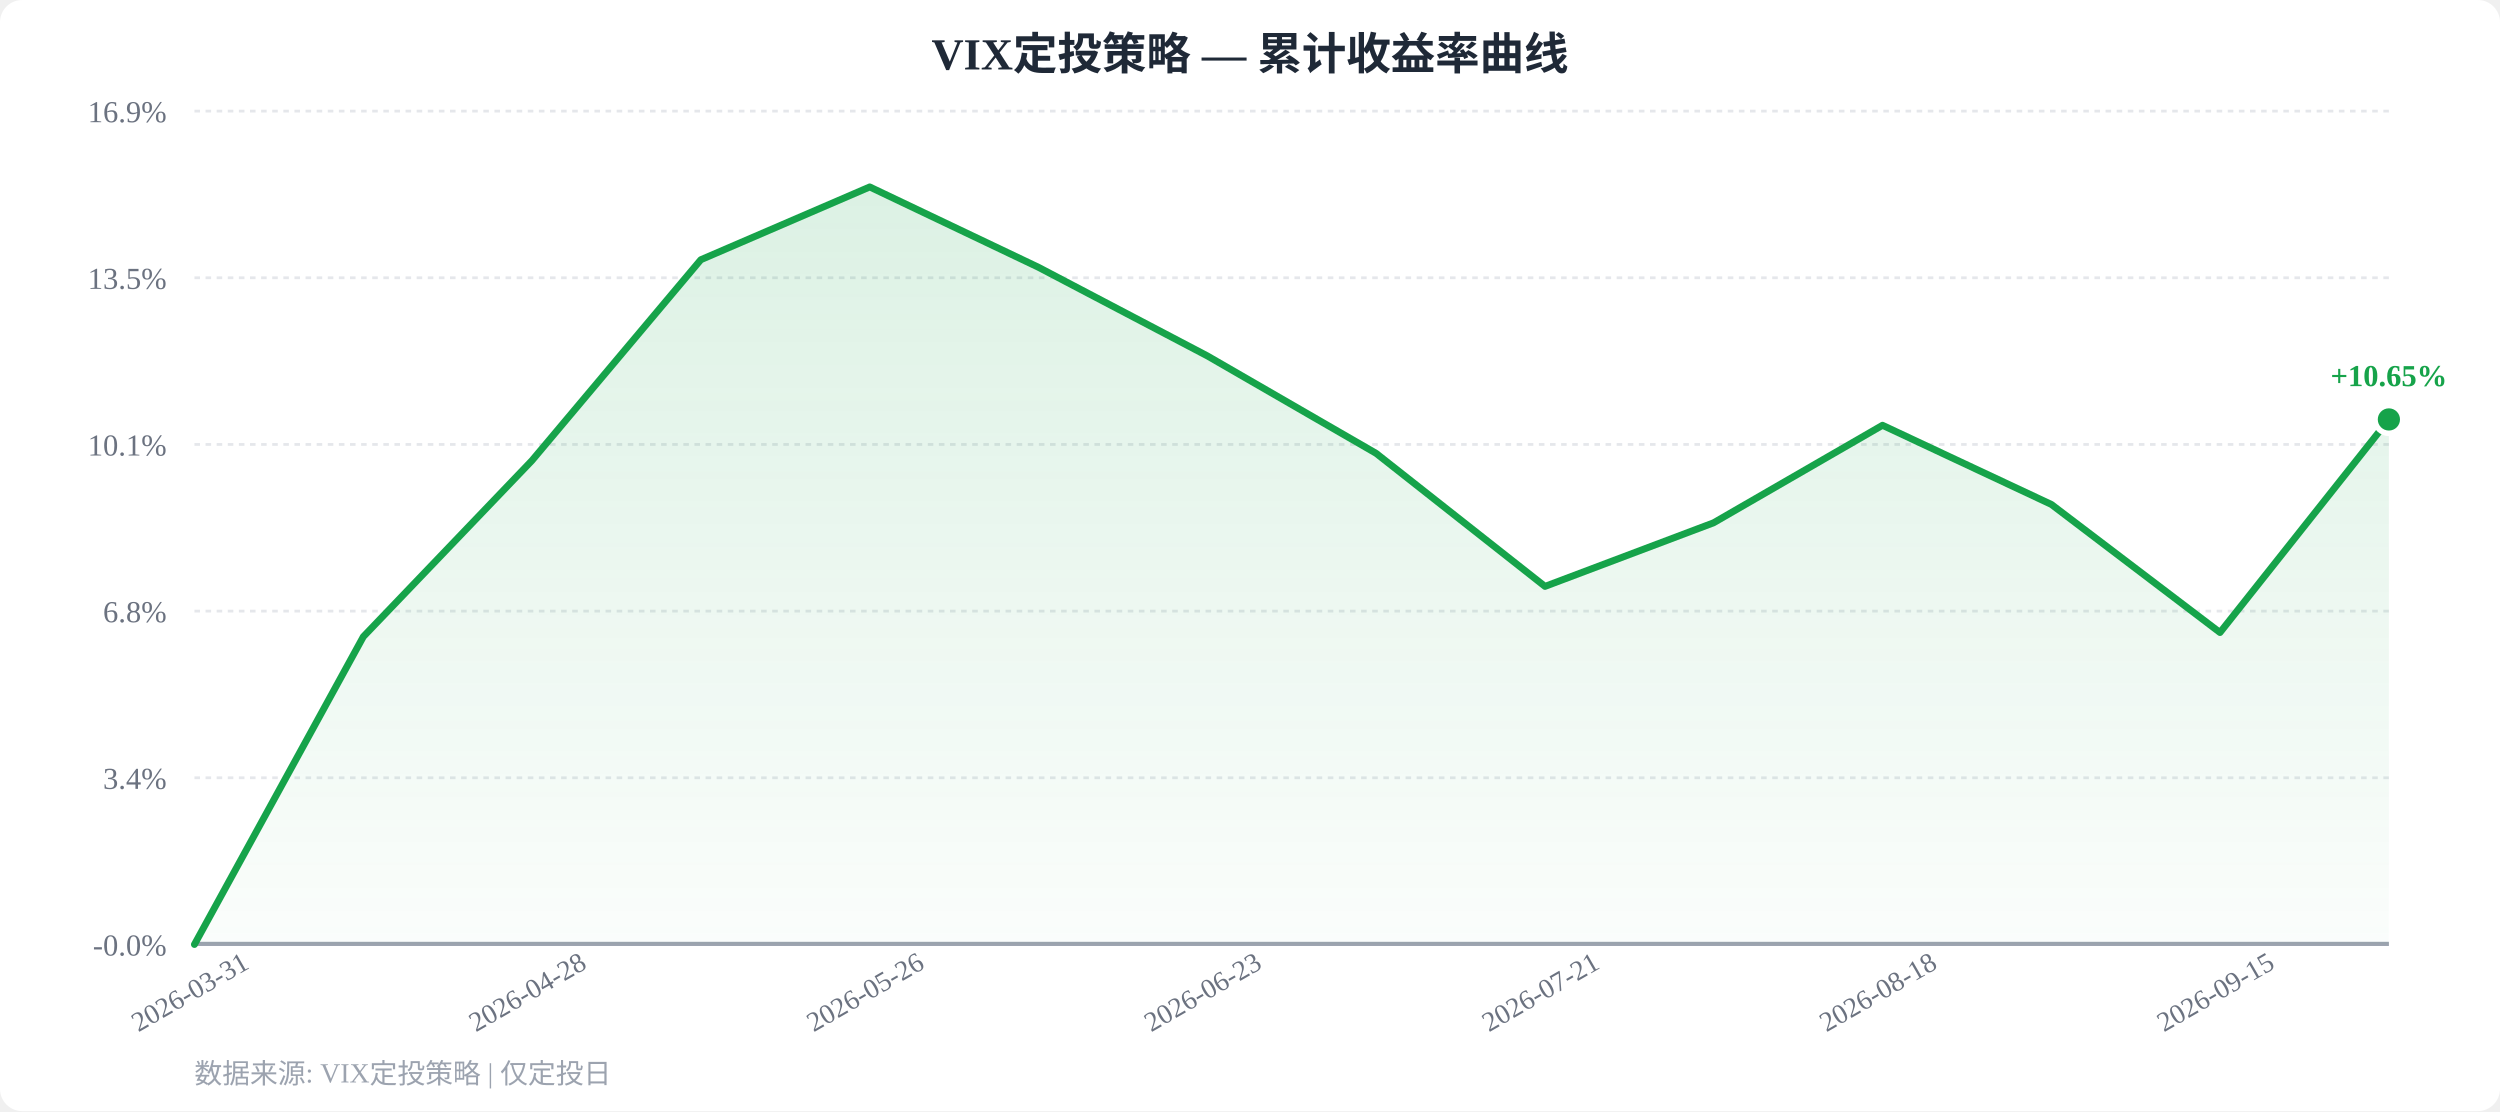
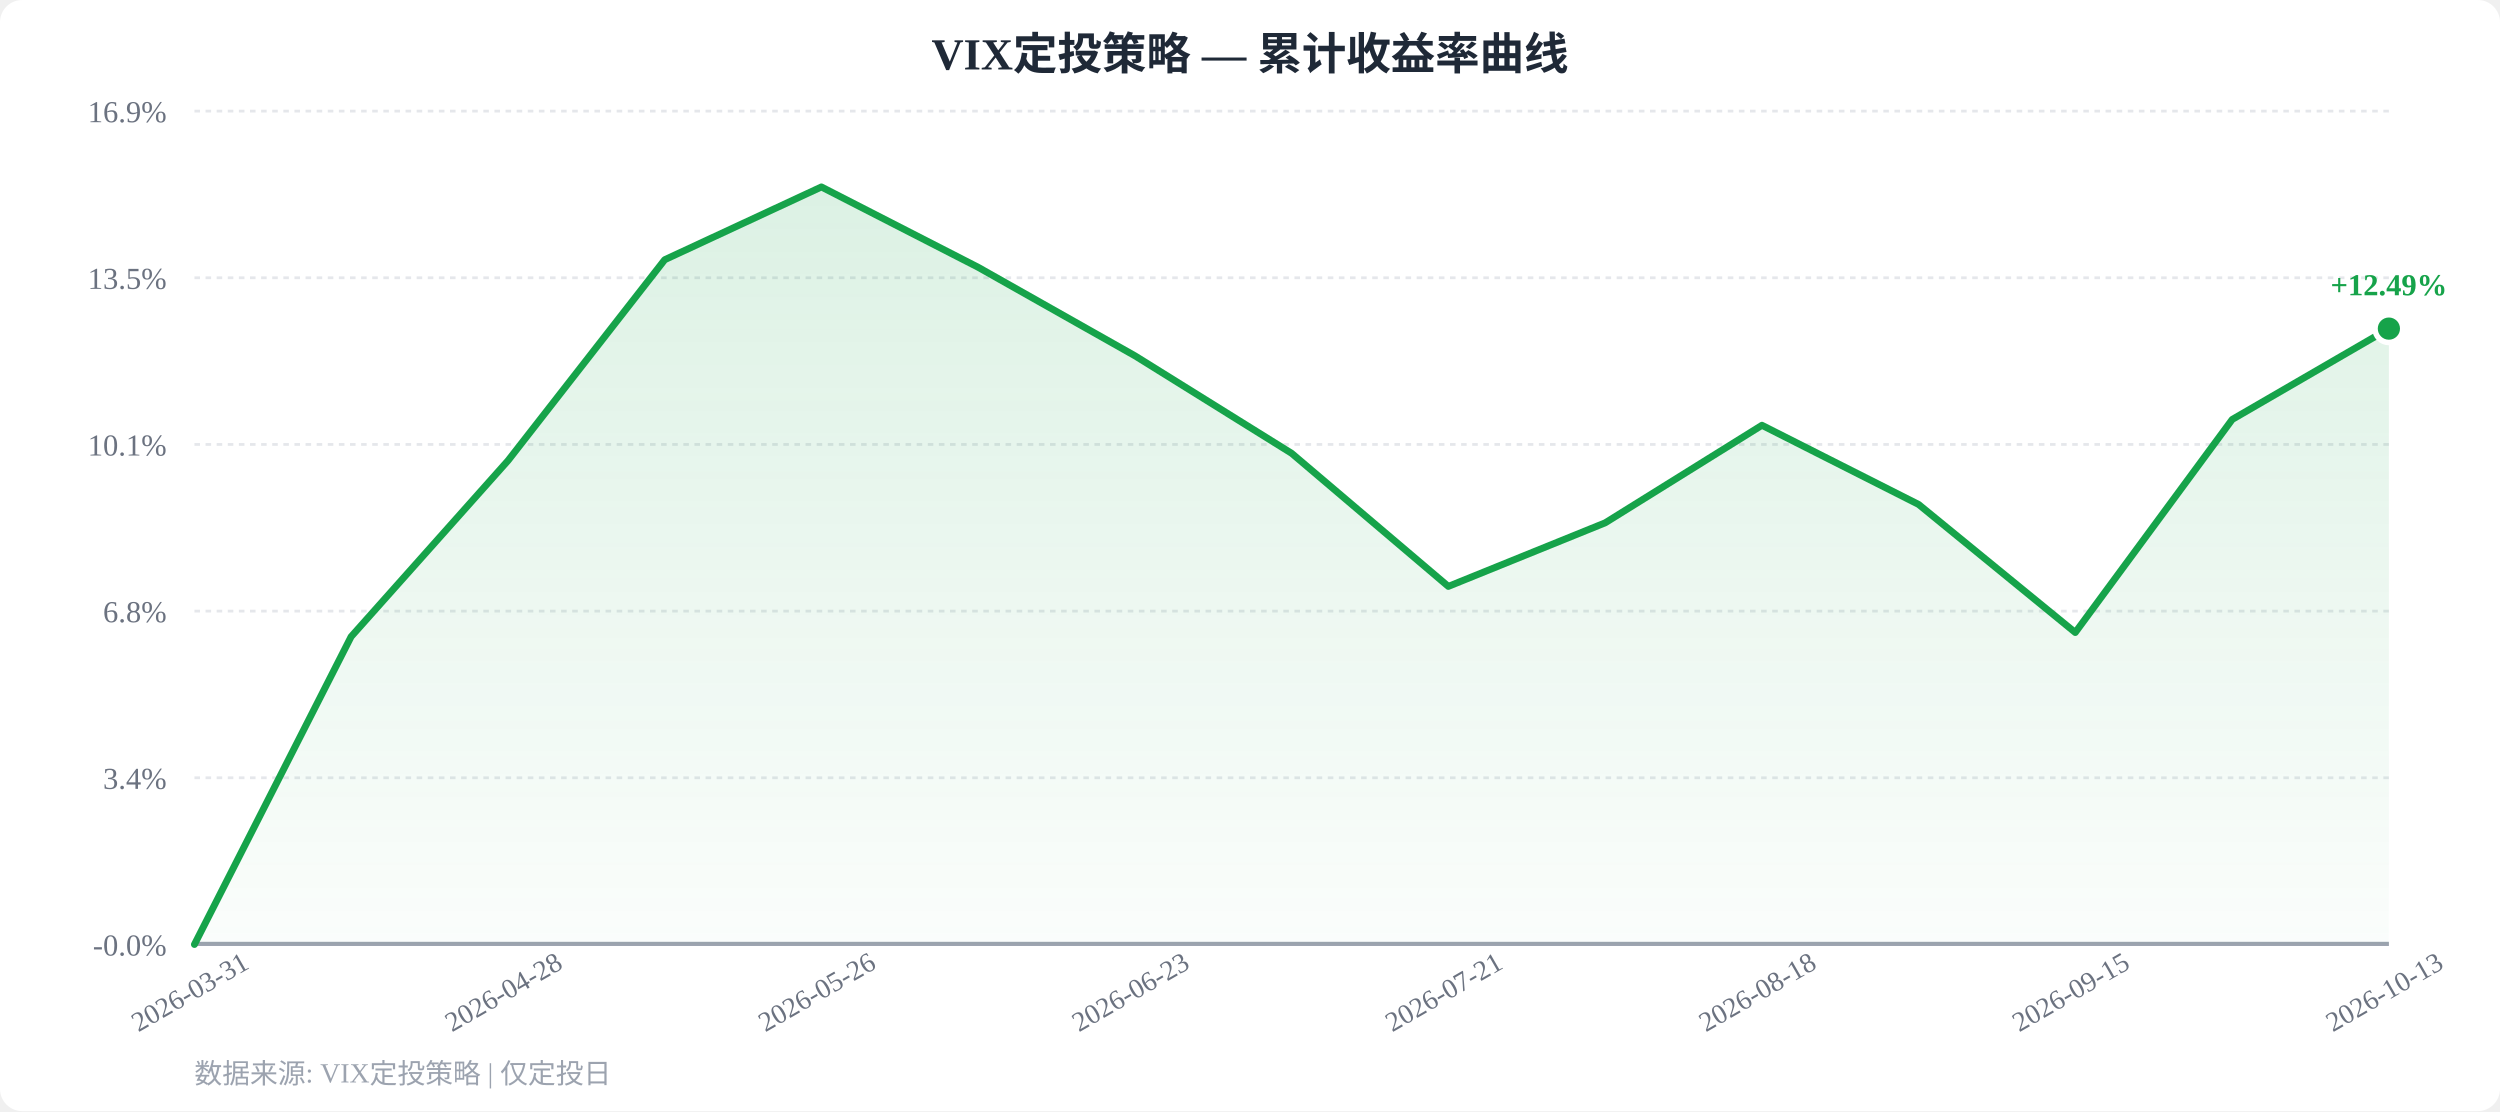
<svg xmlns="http://www.w3.org/2000/svg" viewBox="0 0 900 400" width="100%" height="100%">
  <defs>
    <linearGradient id="areaGradient" x1="0" y1="0" x2="0" y2="1">
      <stop offset="0%" stop-color="#16a34a" stop-opacity="0.15" />
      <stop offset="100%" stop-color="#16a34a" stop-opacity="0.02" />
    </linearGradient>
  </defs>
  <rect width="900" height="400" fill="#ffffff" rx="8" />
  <text x="450.0" y="25" text-anchor="middle" font-size="16" font-weight="bold" fill="#1f2937">VIX定投策略 — 累计收益率曲线</text>
  <line x1="70" y1="340.0" x2="860" y2="340.0" stroke="#e5e7eb" stroke-width="1" stroke-dasharray="2,2" />
  <line x1="70" y1="280.0" x2="860" y2="280.0" stroke="#e5e7eb" stroke-width="1" stroke-dasharray="2,2" />
  <line x1="70" y1="220.0" x2="860" y2="220.0" stroke="#e5e7eb" stroke-width="1" stroke-dasharray="2,2" />
  <line x1="70" y1="160.0" x2="860" y2="160.0" stroke="#e5e7eb" stroke-width="1" stroke-dasharray="2,2" />
  <line x1="70" y1="100.0" x2="860" y2="100.0" stroke="#e5e7eb" stroke-width="1" stroke-dasharray="2,2" />
  <line x1="70" y1="40.0" x2="860" y2="40.0" stroke="#e5e7eb" stroke-width="1" stroke-dasharray="2,2" />
  <line x1="70" y1="339.8" x2="860" y2="339.8" stroke="#9ca3af" stroke-width="1.5" />
-   <path d="M70.0,340.0 L130.8,229.2 L191.5,165.8 L252.3,93.5 L313.1,67.3 L373.8,96.2 L434.6,128.1 L495.4,163.2 L556.2,211.1 L616.9,188.2 L677.7,153.1 L738.5,181.6 L799.2,227.7 L860.0,151.0 L860.0,339.8 L70.0,339.8 Z" fill="url(#areaGradient)" stroke="none" />
-   <path d="M70.0,340.0 L130.8,229.2 L191.5,165.8 L252.3,93.5 L313.1,67.3 L373.8,96.2 L434.6,128.1 L495.4,163.2 L556.2,211.1 L616.9,188.2 L677.7,153.1 L738.5,181.6 L799.2,227.7 L860.0,151.0" fill="none" stroke="#16a34a" stroke-width="2.5" stroke-linejoin="round" stroke-linecap="round" />
-   <circle cx="860.0" cy="151.0" r="5" fill="#16a34a" stroke="#ffffff" stroke-width="2" />
-   <text x="860.0" y="139.0" text-anchor="middle" font-size="11" font-weight="bold" fill="#16a34a">+10.65%</text>
+   <path d="M70.0,340.0 L126.4,229.2 L182.9,165.8 L239.3,93.5 L295.7,67.3 L352.1,96.2 L408.6,128.1 L465.0,163.2 L521.4,211.1 L577.9,188.2 L634.3,153.1 L690.7,181.6 L747.1,227.7 L803.6,151.0 L860.0,118.3 L860.0,339.8 L70.0,339.8 Z" fill="url(#areaGradient)" stroke="none" />
+   <path d="M70.0,340.0 L126.4,229.2 L182.9,165.8 L239.3,93.5 L295.7,67.3 L352.1,96.2 L408.6,128.1 L465.0,163.2 L521.4,211.1 L577.9,188.2 L634.3,153.1 L690.7,181.6 L747.1,227.7 L803.6,151.0 L860.0,118.3" fill="none" stroke="#16a34a" stroke-width="2.5" stroke-linejoin="round" stroke-linecap="round" />
+   <circle cx="860.0" cy="118.3" r="5" fill="#16a34a" stroke="#ffffff" stroke-width="2" />
+   <text x="860.0" y="106.3" text-anchor="middle" font-size="11" font-weight="bold" fill="#16a34a">+12.49%</text>
  <text x="60" y="344.0" text-anchor="end" font-size="11" fill="#6b7280">-0.0%</text>
  <text x="60" y="284.0" text-anchor="end" font-size="11" fill="#6b7280">3.4%</text>
  <text x="60" y="224.0" text-anchor="end" font-size="11" fill="#6b7280">6.8%</text>
  <text x="60" y="164.0" text-anchor="end" font-size="11" fill="#6b7280">10.1%</text>
  <text x="60" y="104.0" text-anchor="end" font-size="11" fill="#6b7280">13.5%</text>
  <text x="60" y="44.0" text-anchor="end" font-size="11" fill="#6b7280">16.9%</text>
  <text x="70.0" y="360" text-anchor="middle" font-size="10" fill="#6b7280" transform="rotate(-30 70.0,360)">2026-03-31</text>
-   <text x="191.5" y="360" text-anchor="middle" font-size="10" fill="#6b7280" transform="rotate(-30 191.5,360)">2026-04-28</text>
-   <text x="313.1" y="360" text-anchor="middle" font-size="10" fill="#6b7280" transform="rotate(-30 313.1,360)">2026-05-26</text>
-   <text x="434.6" y="360" text-anchor="middle" font-size="10" fill="#6b7280" transform="rotate(-30 434.6,360)">2026-06-23</text>
-   <text x="556.2" y="360" text-anchor="middle" font-size="10" fill="#6b7280" transform="rotate(-30 556.2,360)">2026-07-21</text>
-   <text x="677.7" y="360" text-anchor="middle" font-size="10" fill="#6b7280" transform="rotate(-30 677.7,360)">2026-08-18</text>
-   <text x="799.2" y="360" text-anchor="middle" font-size="10" fill="#6b7280" transform="rotate(-30 799.2,360)">2026-09-15</text>
+   <text x="182.9" y="360" text-anchor="middle" font-size="10" fill="#6b7280" transform="rotate(-30 182.9,360)">2026-04-28</text>
+   <text x="295.7" y="360" text-anchor="middle" font-size="10" fill="#6b7280" transform="rotate(-30 295.7,360)">2026-05-26</text>
+   <text x="408.6" y="360" text-anchor="middle" font-size="10" fill="#6b7280" transform="rotate(-30 408.6,360)">2026-06-23</text>
+   <text x="521.4" y="360" text-anchor="middle" font-size="10" fill="#6b7280" transform="rotate(-30 521.4,360)">2026-07-21</text>
+   <text x="634.3" y="360" text-anchor="middle" font-size="10" fill="#6b7280" transform="rotate(-30 634.3,360)">2026-08-18</text>
+   <text x="747.1" y="360" text-anchor="middle" font-size="10" fill="#6b7280" transform="rotate(-30 747.1,360)">2026-09-15</text>
+   <text x="860.0" y="360" text-anchor="middle" font-size="10" fill="#6b7280" transform="rotate(-30 860.0,360)">2026-10-13</text>
  <text x="70" y="390" font-size="10" fill="#9ca3af">数据来源: VIX定投策略 | 仅定投日</text>
</svg>
